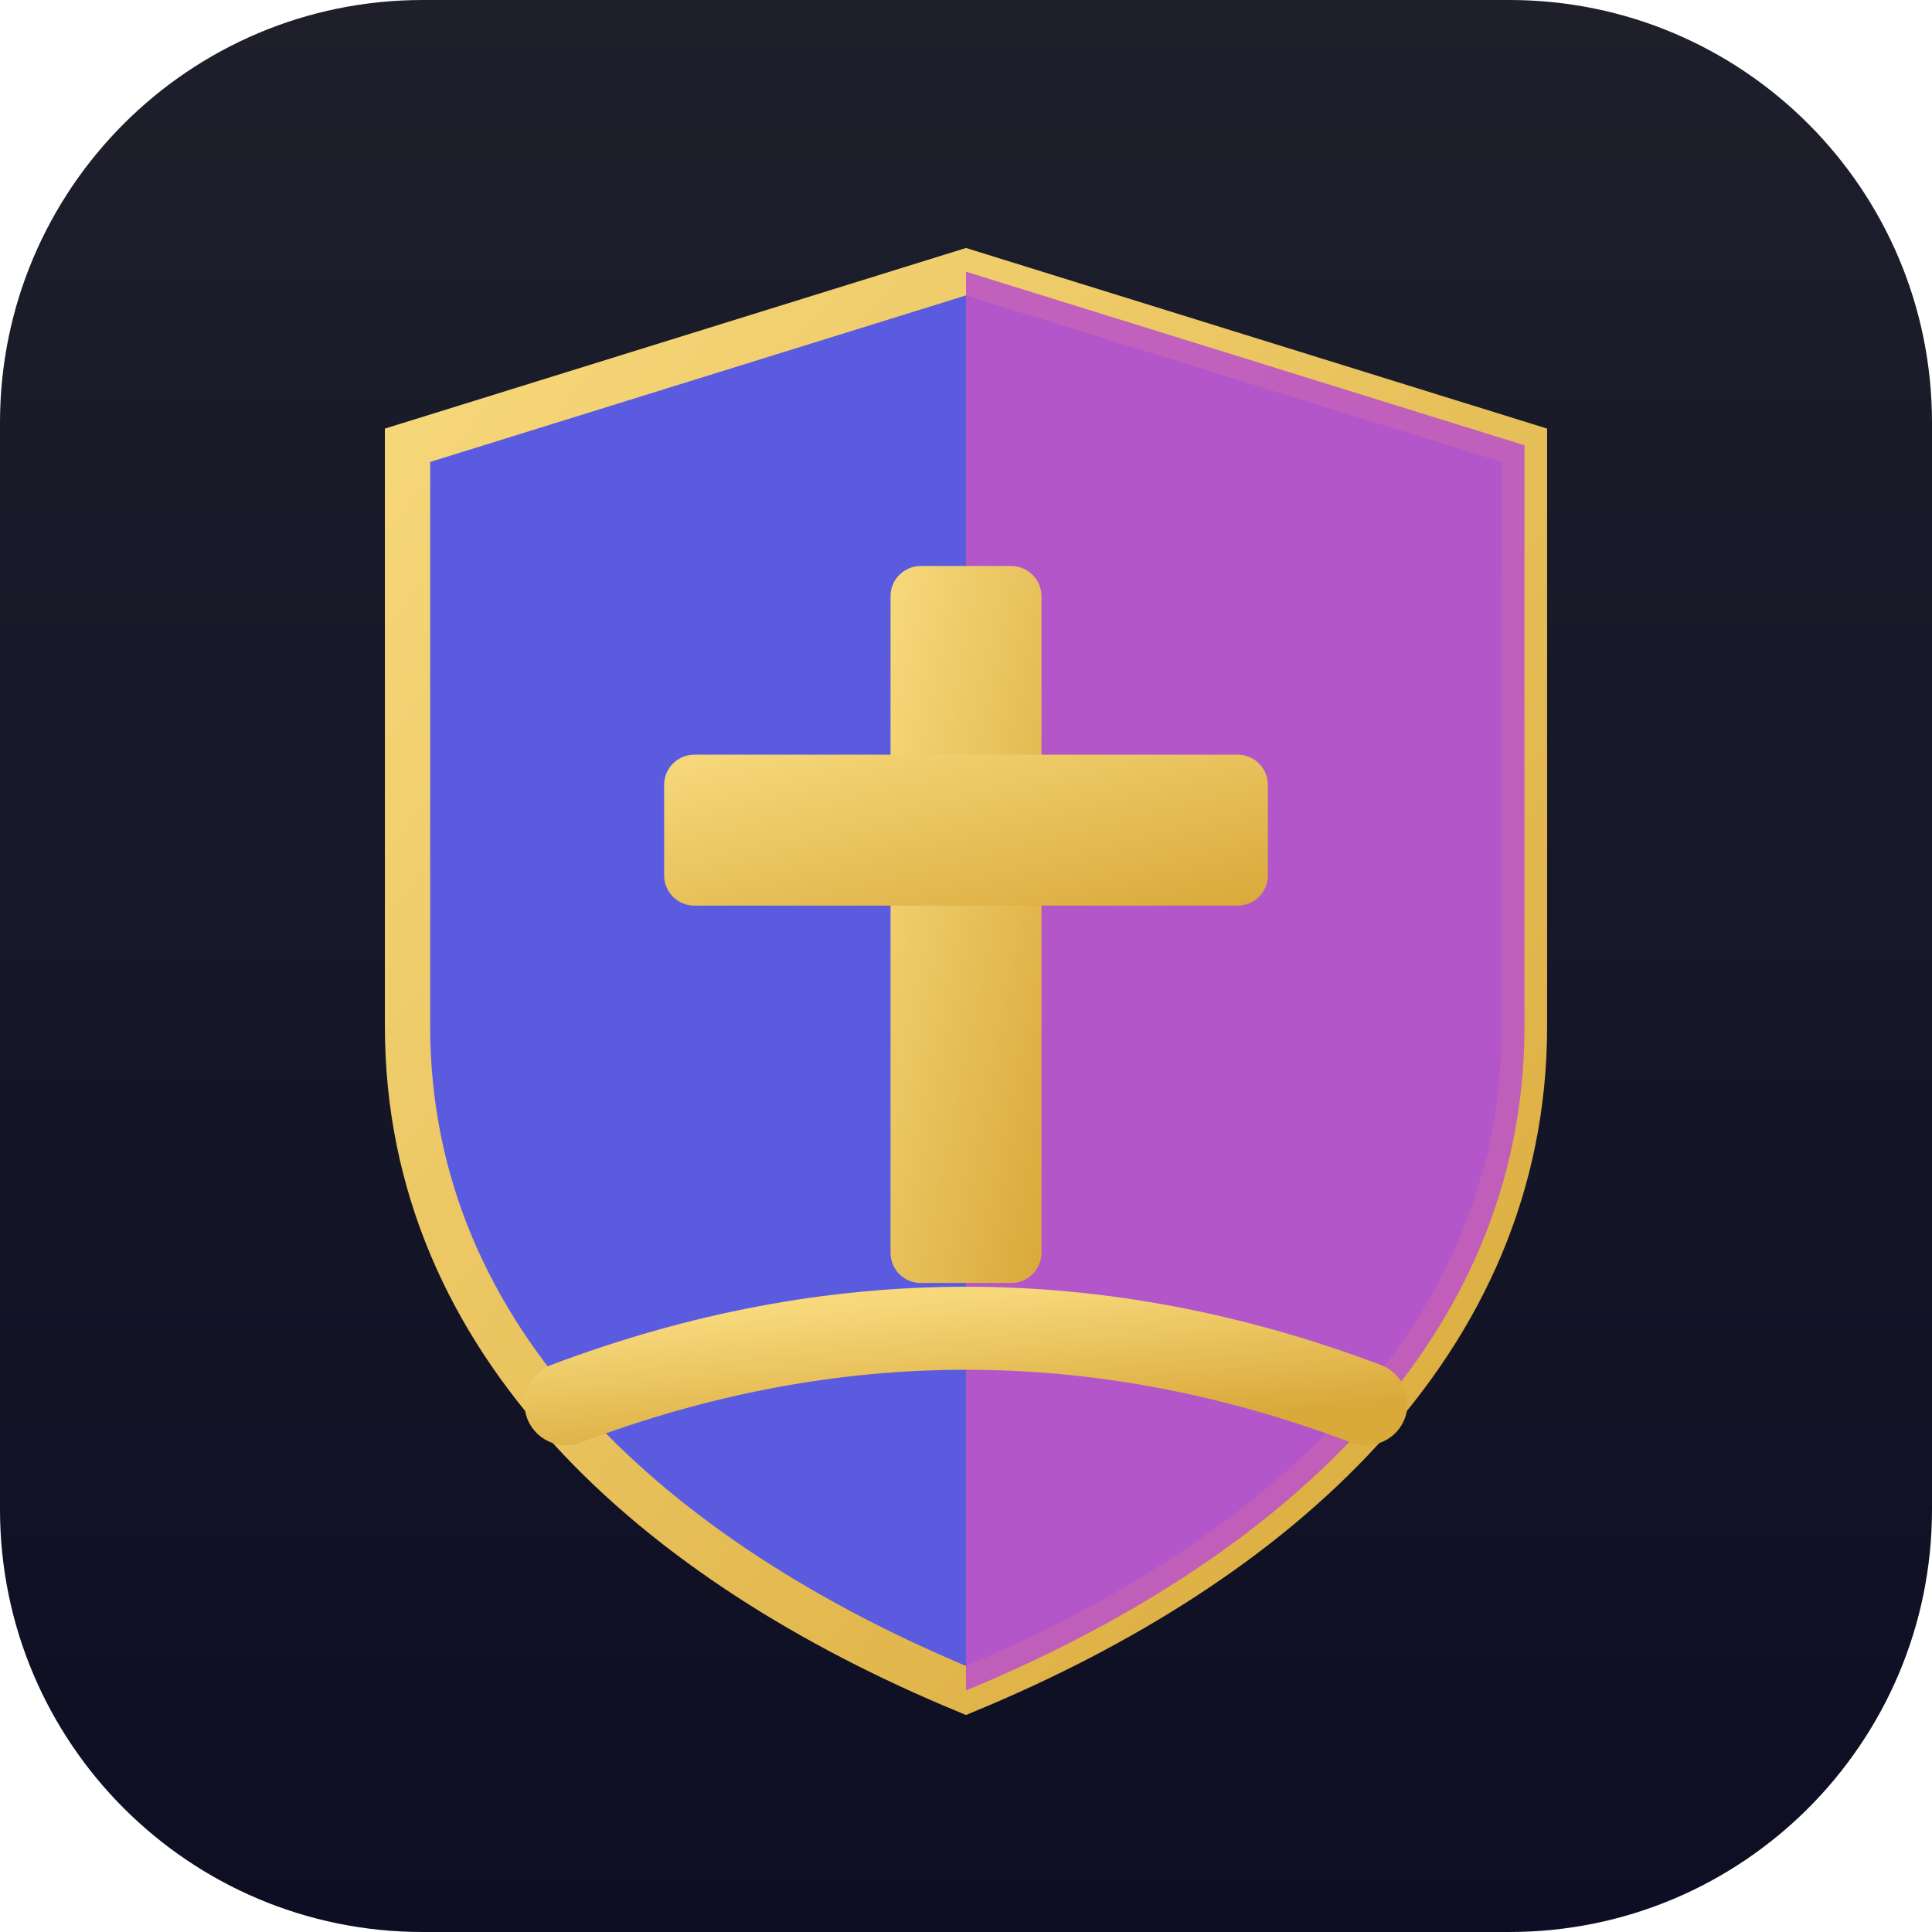
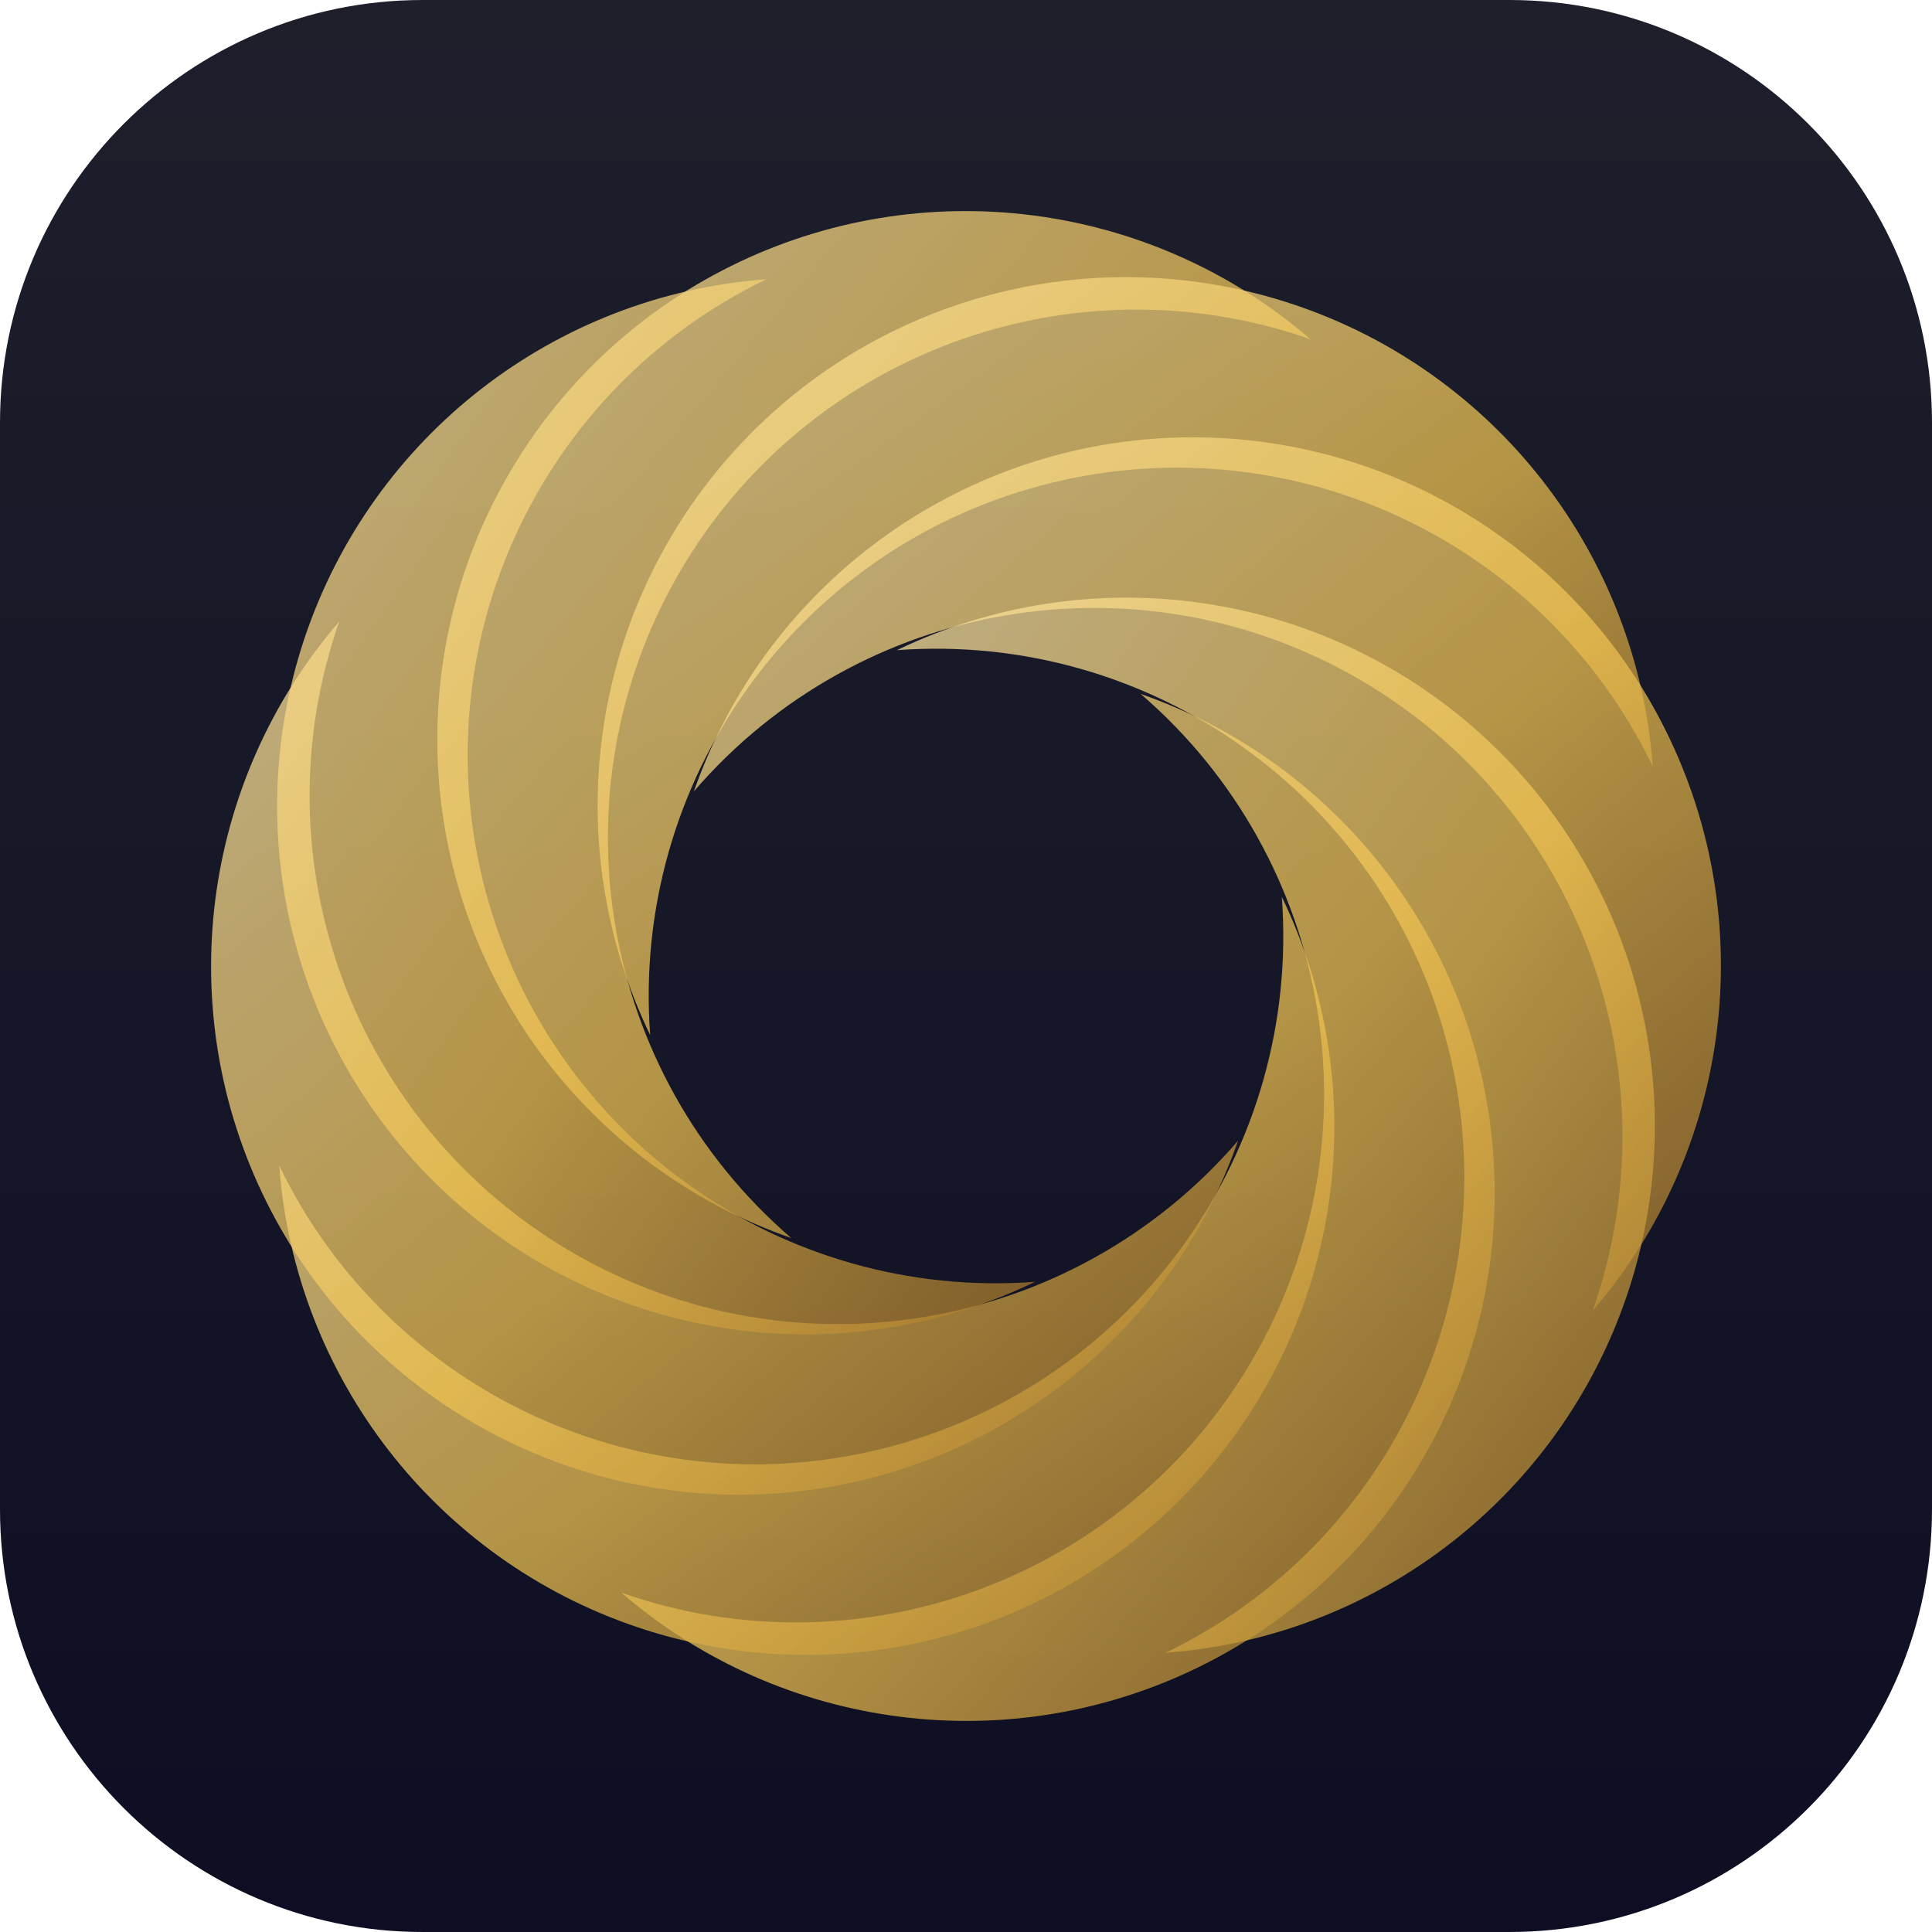
<svg xmlns="http://www.w3.org/2000/svg" viewBox="0 0 512 512" width="512" height="512">
  <defs>
    <linearGradient id="fundo" x1="0" y1="0" x2="0" y2="1">
      <stop offset="0" stop-color="#1E1F2B" />
      <stop offset="1" stop-color="#0D0E23" />
    </linearGradient>
    <linearGradient id="ouro" x1="0" y1="0" x2="1" y2="1">
-       <stop offset="0" stop-color="#F7D97C" />
-       <stop offset="1" stop-color="#D9A93A" />
+       <stop offset="0" stop-color="#FFE7A3" />
+       <stop offset="0.55" stop-color="#F2C552" />
+       <stop offset="1" stop-color="#A8782A" />
    </linearGradient>
  </defs>
  <rect width="512" height="512" rx="112" fill="url(#fundo)" />
-   <path d="M256 72 L404 118 V272 C404 356 338 414 256 448 C174 414 108 356 108 272 V118 Z" fill="#5B5BE0" stroke="url(#ouro)" stroke-width="12" />
-   <path d="M256 72 L404 118 V272 C404 356 338 414 256 448 Z" fill="#BD55C7" opacity="0.9" />
-   <rect x="236" y="150" width="40" height="190" rx="8" fill="url(#ouro)" />
-   <rect x="176" y="200" width="160" height="40" rx="8" fill="url(#ouro)" />
-   <path d="M150 372 Q256 332 362 372" stroke="url(#ouro)" stroke-width="22" fill="none" stroke-linecap="round" />
+   <g fill="url(#ouro)" fill-opacity="0.72">
+     <path d="M209.7 328.1A140.0 140.0 0 1 1 347.3 89.9A140.0 140.0 0 0 0 209.7 328.1Z" />
+     <path d="M172.3 274.3A140.0 140.0 0 1 1 438.0 203.1A140.0 140.0 0 0 0 172.3 274.3Z" />
+     <path d="M183.9 209.7A140.0 140.0 0 1 1 422.1 347.3A140.0 140.0 0 0 0 183.9 209.7Z" />
+     <path d="M237.7 172.3A140.0 140.0 0 1 1 308.9 438.0A140.0 140.0 0 0 0 237.7 172.3Z" />
+     <path d="M302.3 183.9A140.0 140.0 0 1 1 164.7 422.1A140.0 140.0 0 0 0 302.3 183.9Z" />
+     <path d="M339.7 237.7A140.0 140.0 0 1 1 74.0 308.9A140.0 140.0 0 0 0 339.7 237.7Z" />
+     <path d="M328.1 302.3A140.0 140.0 0 1 1 89.9 164.7A140.0 140.0 0 0 0 328.1 302.3Z" />
+     <path d="M274.3 339.7A140.0 140.0 0 1 1 203.1 74.0A140.0 140.0 0 0 0 274.3 339.7Z" />
+   </g>
</svg>
